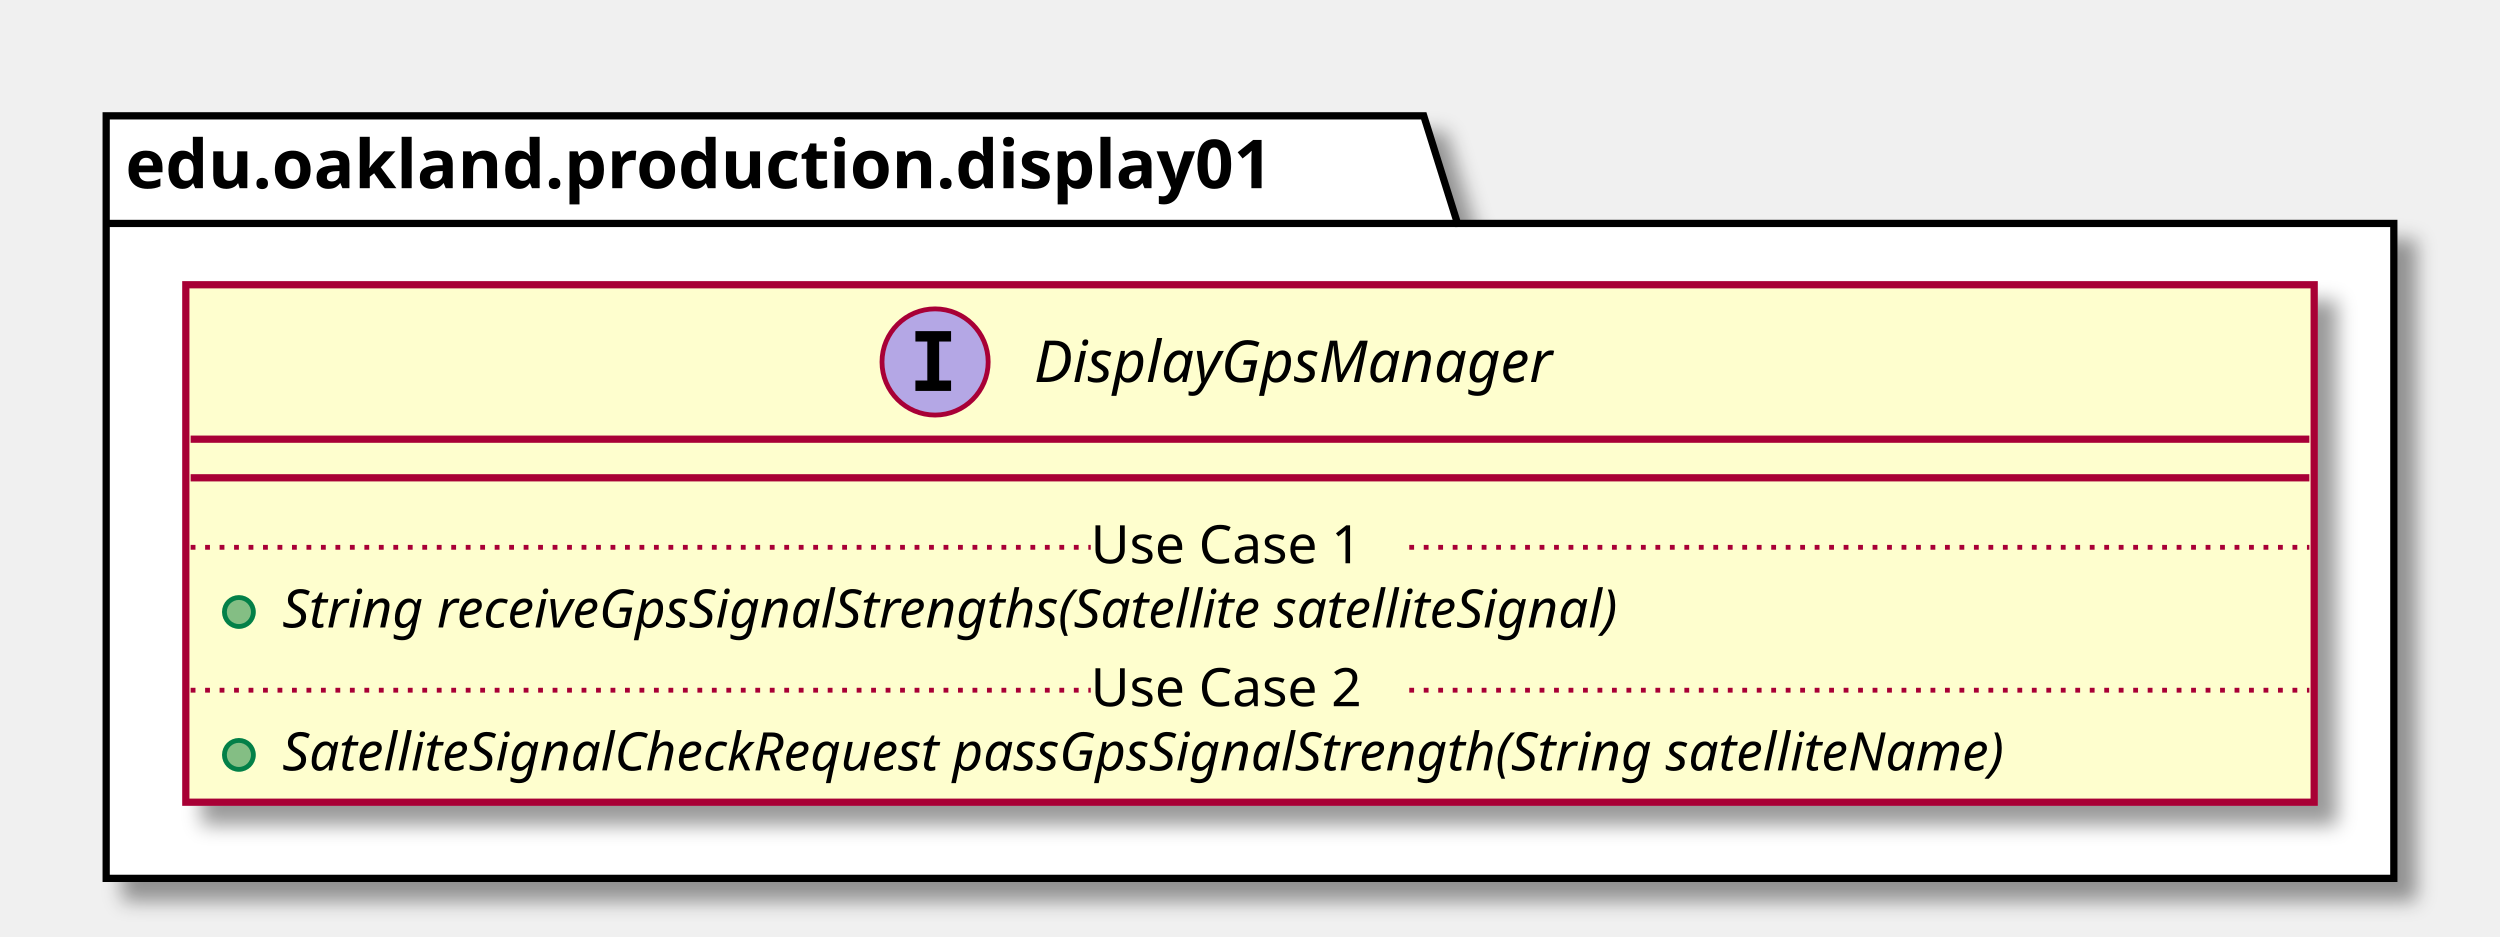
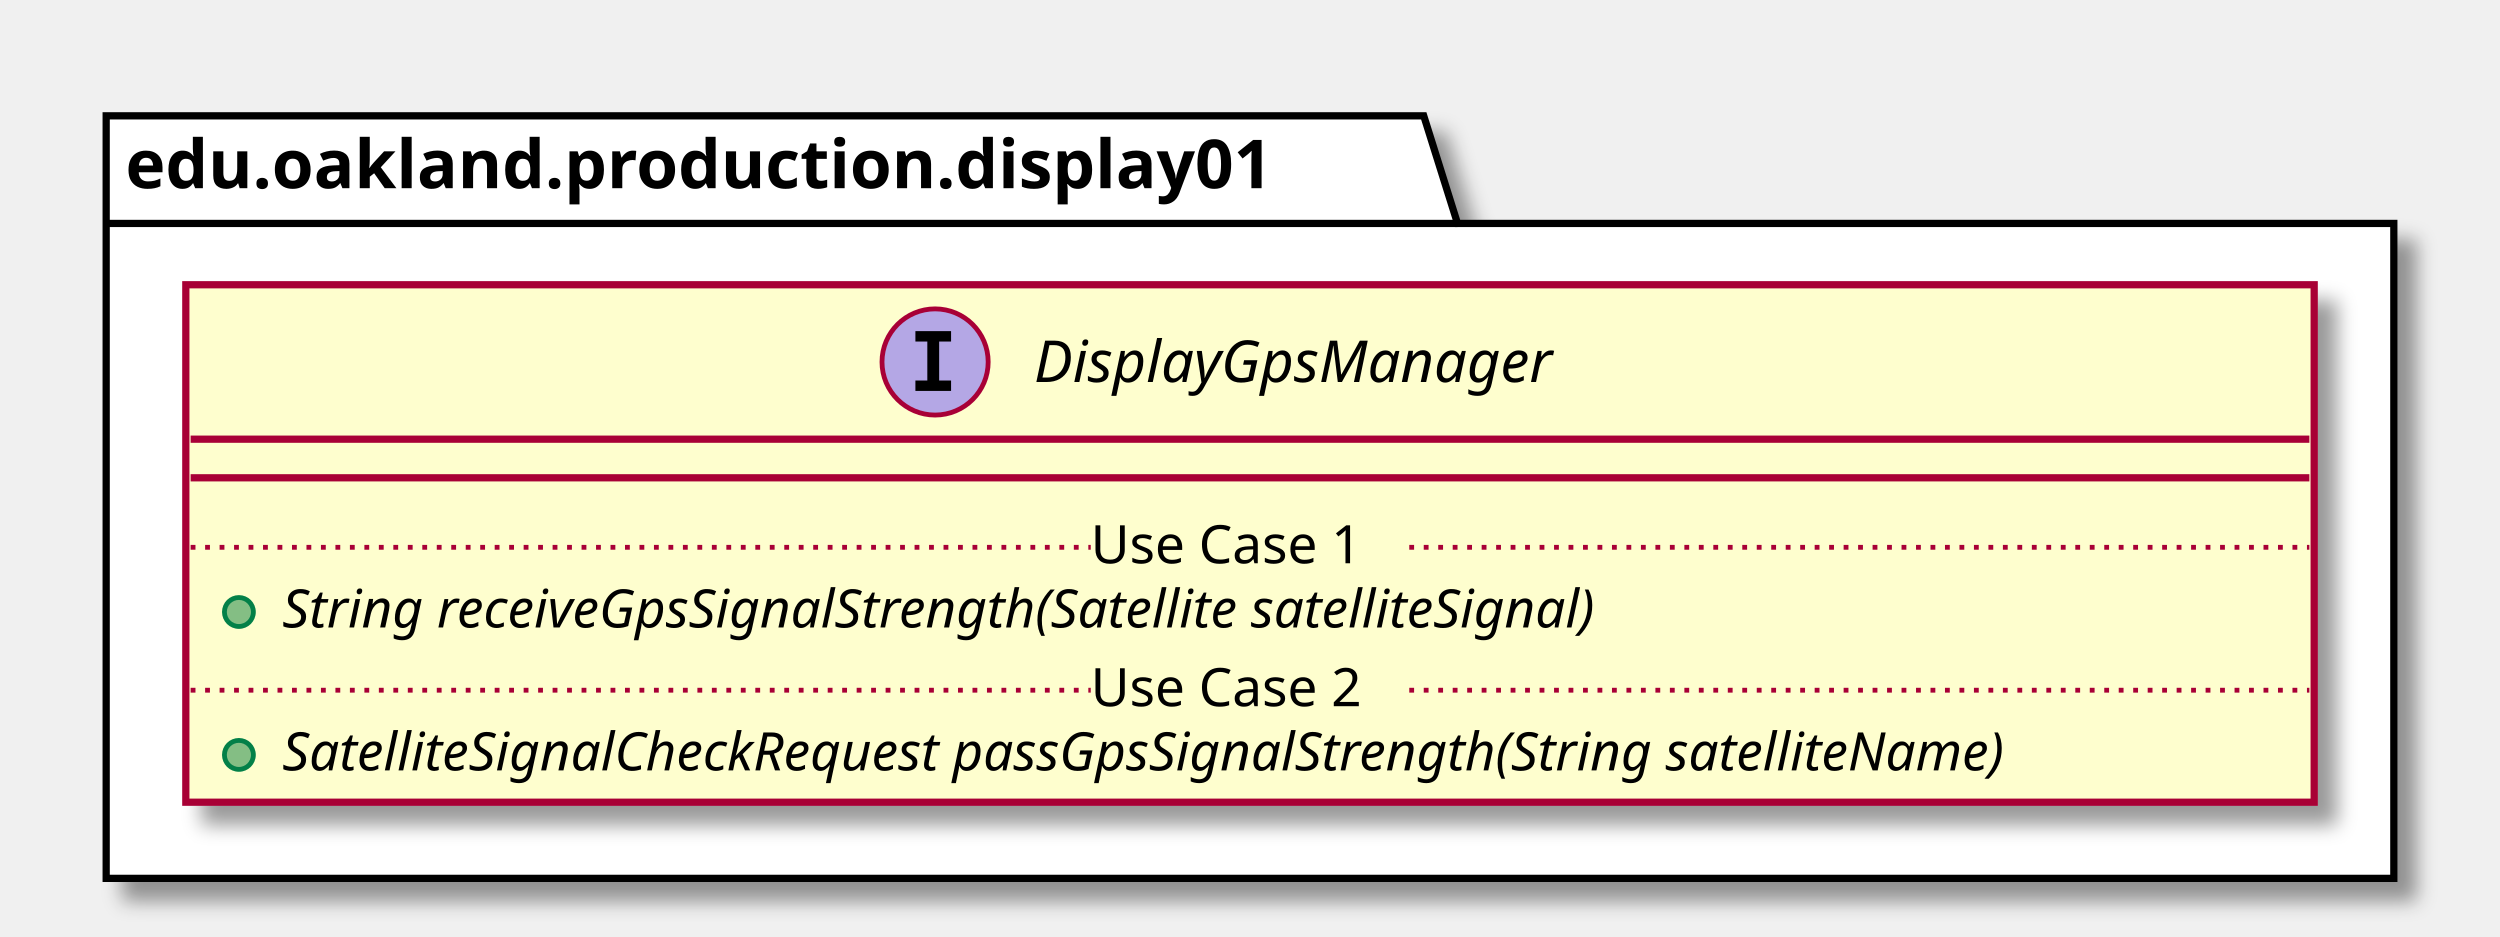
<svg xmlns="http://www.w3.org/2000/svg" contentScriptType="application/ecmascript" contentStyleType="text/css" height="194px" preserveAspectRatio="none" style="width:518px;height:194px;" version="1.1" viewBox="0 0 518 194" width="518px" zoomAndPan="magnify">
  <defs>
-     <filter height="300%" id="f1shcsobmyth3x" width="300%" x="-1" y="-1">
+     <filter height="300%" id="f1qzwn4gyrcnpc" width="300%" x="-1" y="-1">
      <feGaussianBlur result="blurOut" stdDeviation="2.0" />
      <feColorMatrix in="blurOut" result="blurOut2" type="matrix" values="0 0 0 0 0 0 0 0 0 0 0 0 0 0 0 0 0 0 .4 0" />
      <feOffset dx="4.0" dy="4.0" in="blurOut2" result="blurOut3" />
      <feBlend in="SourceGraphic" in2="blurOut3" mode="normal" />
    </filter>
  </defs>
  <g>
-     <polygon fill="#FFFFFF" filter="url(#f1shcsobmyth3x)" points="22,24,295,24,302,46.297,496,46.297,496,182,22,182,22,24" style="stroke: #000000; stroke-width: 1.5;" />
+     <polygon fill="#FFFFFF" filter="url(#f1qzwn4gyrcnpc)" points="22,24,295,24,302,46.297,496,46.297,496,182,22,182,22,24" style="stroke: #000000; stroke-width: 1.5;" />
    <line style="stroke: #000000; stroke-width: 1.5;" x1="22" x2="302" y1="46.297" y2="46.297" />
    <text fill="#000000" font-family="sans-serif" font-size="14" font-weight="bold" lengthAdjust="spacingAndGlyphs" textLength="267" x="26" y="38.995">edu.oakland.production.display01</text>
-     <rect fill="#FEFECE" filter="url(#f1shcsobmyth3x)" height="107.219" id="DisplayGpsManager" style="stroke: #A80036; stroke-width: 1.5;" width="441" x="38.5" y="59" />
+     <rect fill="#FEFECE" filter="url(#f1qzwn4gyrcnpc)" height="107.219" id="DisplayGpsManager" style="stroke: #A80036; stroke-width: 1.5;" width="441" x="38.5" y="59" />
    <ellipse cx="193.75" cy="75" fill="#B4A7E5" rx="11" ry="11" style="stroke: #A80036; stroke-width: 1.0;" />
    <path d="M189.672,70.766 L189.672,68.609 L197.062,68.609 L197.062,70.766 L194.594,70.766 L194.594,78.844 L197.062,78.844 L197.062,81 L189.672,81 L189.672,78.844 L192.141,78.844 L192.141,70.766 L189.672,70.766 Z " />
    <text fill="#000000" font-family="sans-serif" font-size="12" font-style="italic" lengthAdjust="spacingAndGlyphs" textLength="122" x="214.25" y="79.154">DisplayGpsManager</text>
    <line style="stroke: #A80036; stroke-width: 1.5;" x1="39.5" x2="478.5" y1="91" y2="91" />
    <line style="stroke: #A80036; stroke-width: 1.5;" x1="39.5" x2="478.5" y1="99" y2="99" />
    <ellipse cx="49.5" cy="126.805" fill="#84BE84" rx="3" ry="3" style="stroke: #038048; stroke-width: 1.0;" />
-     <text fill="#000000" font-family="sans-serif" font-size="11" font-style="italic" lengthAdjust="spacingAndGlyphs" textLength="324" x="58.5" y="130.015">String receiveGpsSignalStrengths(Satellite satelliteSignal)</text>
+     <text fill="#000000" font-family="sans-serif" font-size="11" font-style="italic" lengthAdjust="spacingAndGlyphs" textLength="318" x="58.5" y="130.015">String receiveGpsSignalStrength(Satellite satelliteSignal)</text>
    <line style="stroke: #A80036; stroke-width: 1.0; stroke-dasharray: 1.0,2.0;" x1="39.5" x2="226" y1="113.402" y2="113.402" />
    <text fill="#000000" font-family="sans-serif" font-size="11" lengthAdjust="spacingAndGlyphs" textLength="66" x="226" y="116.71">Use Case 1</text>
    <line style="stroke: #A80036; stroke-width: 1.0; stroke-dasharray: 1.0,2.0;" x1="292" x2="478.5" y1="113.402" y2="113.402" />
    <ellipse cx="49.5" cy="156.414" fill="#84BE84" rx="3" ry="3" style="stroke: #038048; stroke-width: 1.0;" />
    <text fill="#000000" font-family="sans-serif" font-size="11" font-style="italic" lengthAdjust="spacingAndGlyphs" textLength="415" x="58.5" y="159.625">SatelliteSignalCheckRequest passGpsSignalStrength(String satelliteName)</text>
    <line style="stroke: #A80036; stroke-width: 1.0; stroke-dasharray: 1.0,2.0;" x1="39.5" x2="226" y1="143.012" y2="143.012" />
    <text fill="#000000" font-family="sans-serif" font-size="11" lengthAdjust="spacingAndGlyphs" textLength="66" x="226" y="146.32">Use Case 2</text>
    <line style="stroke: #A80036; stroke-width: 1.0; stroke-dasharray: 1.0,2.0;" x1="292" x2="478.5" y1="143.012" y2="143.012" />
  </g>
</svg>
